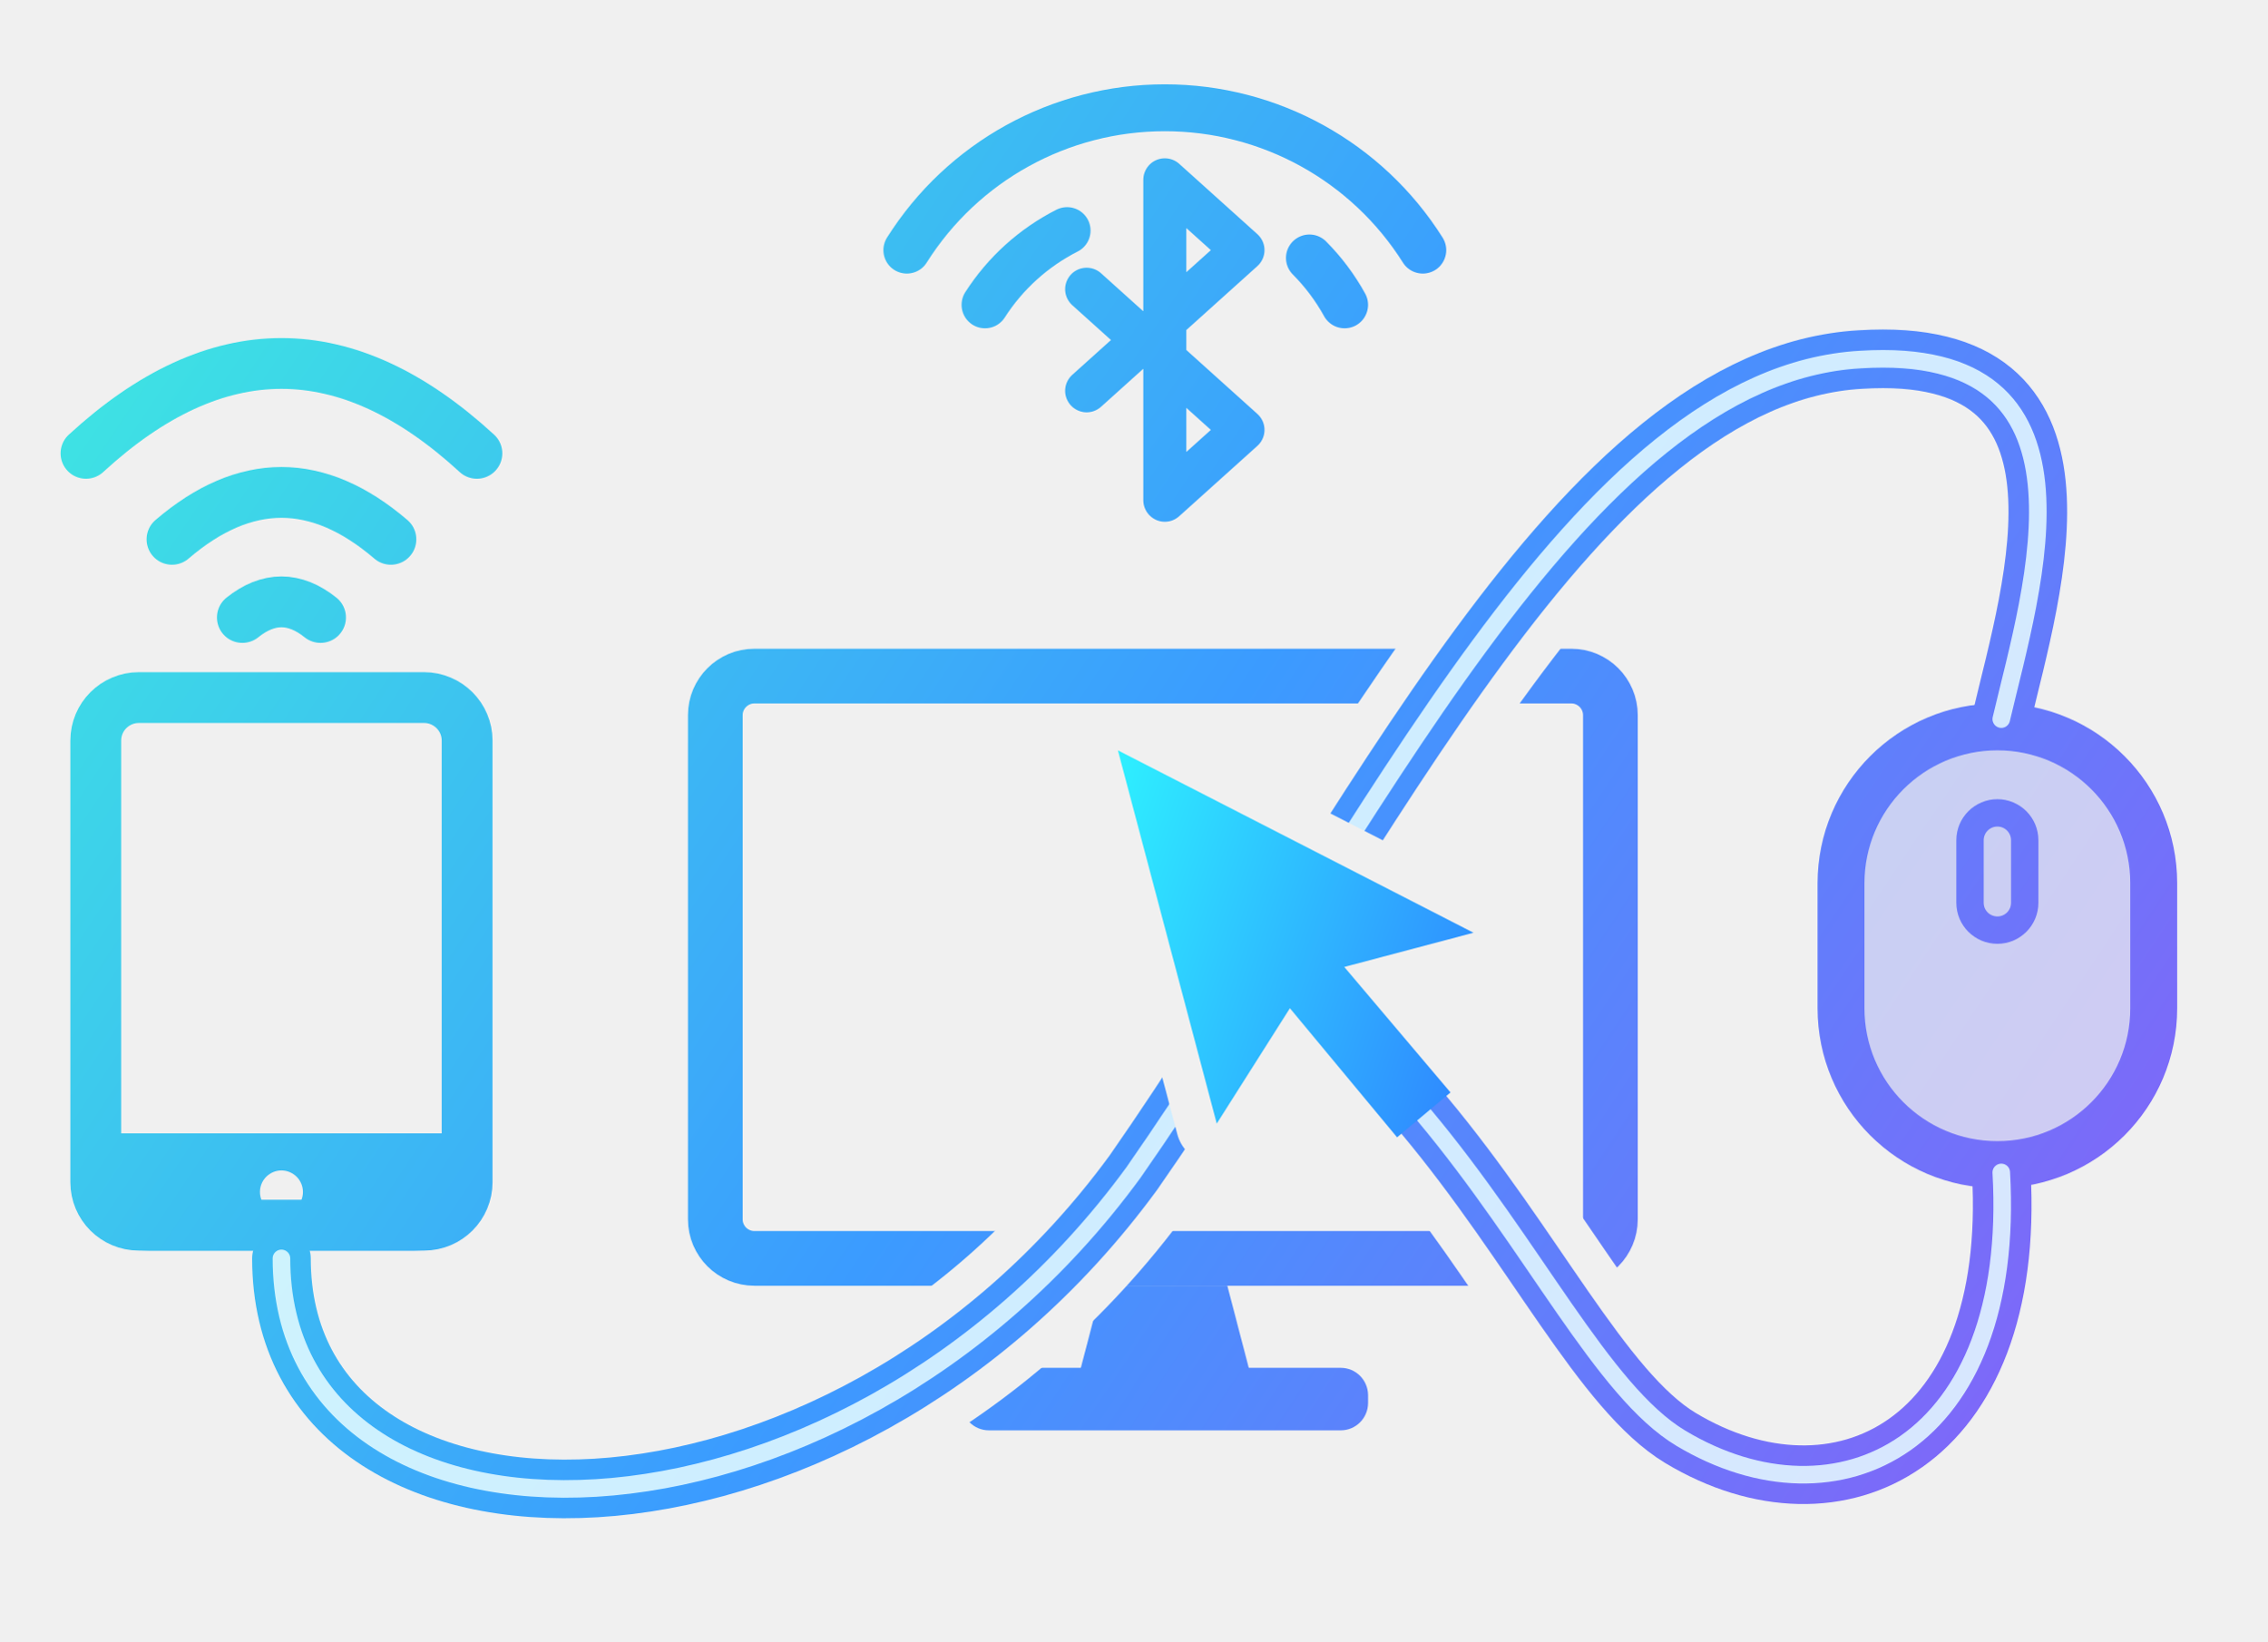
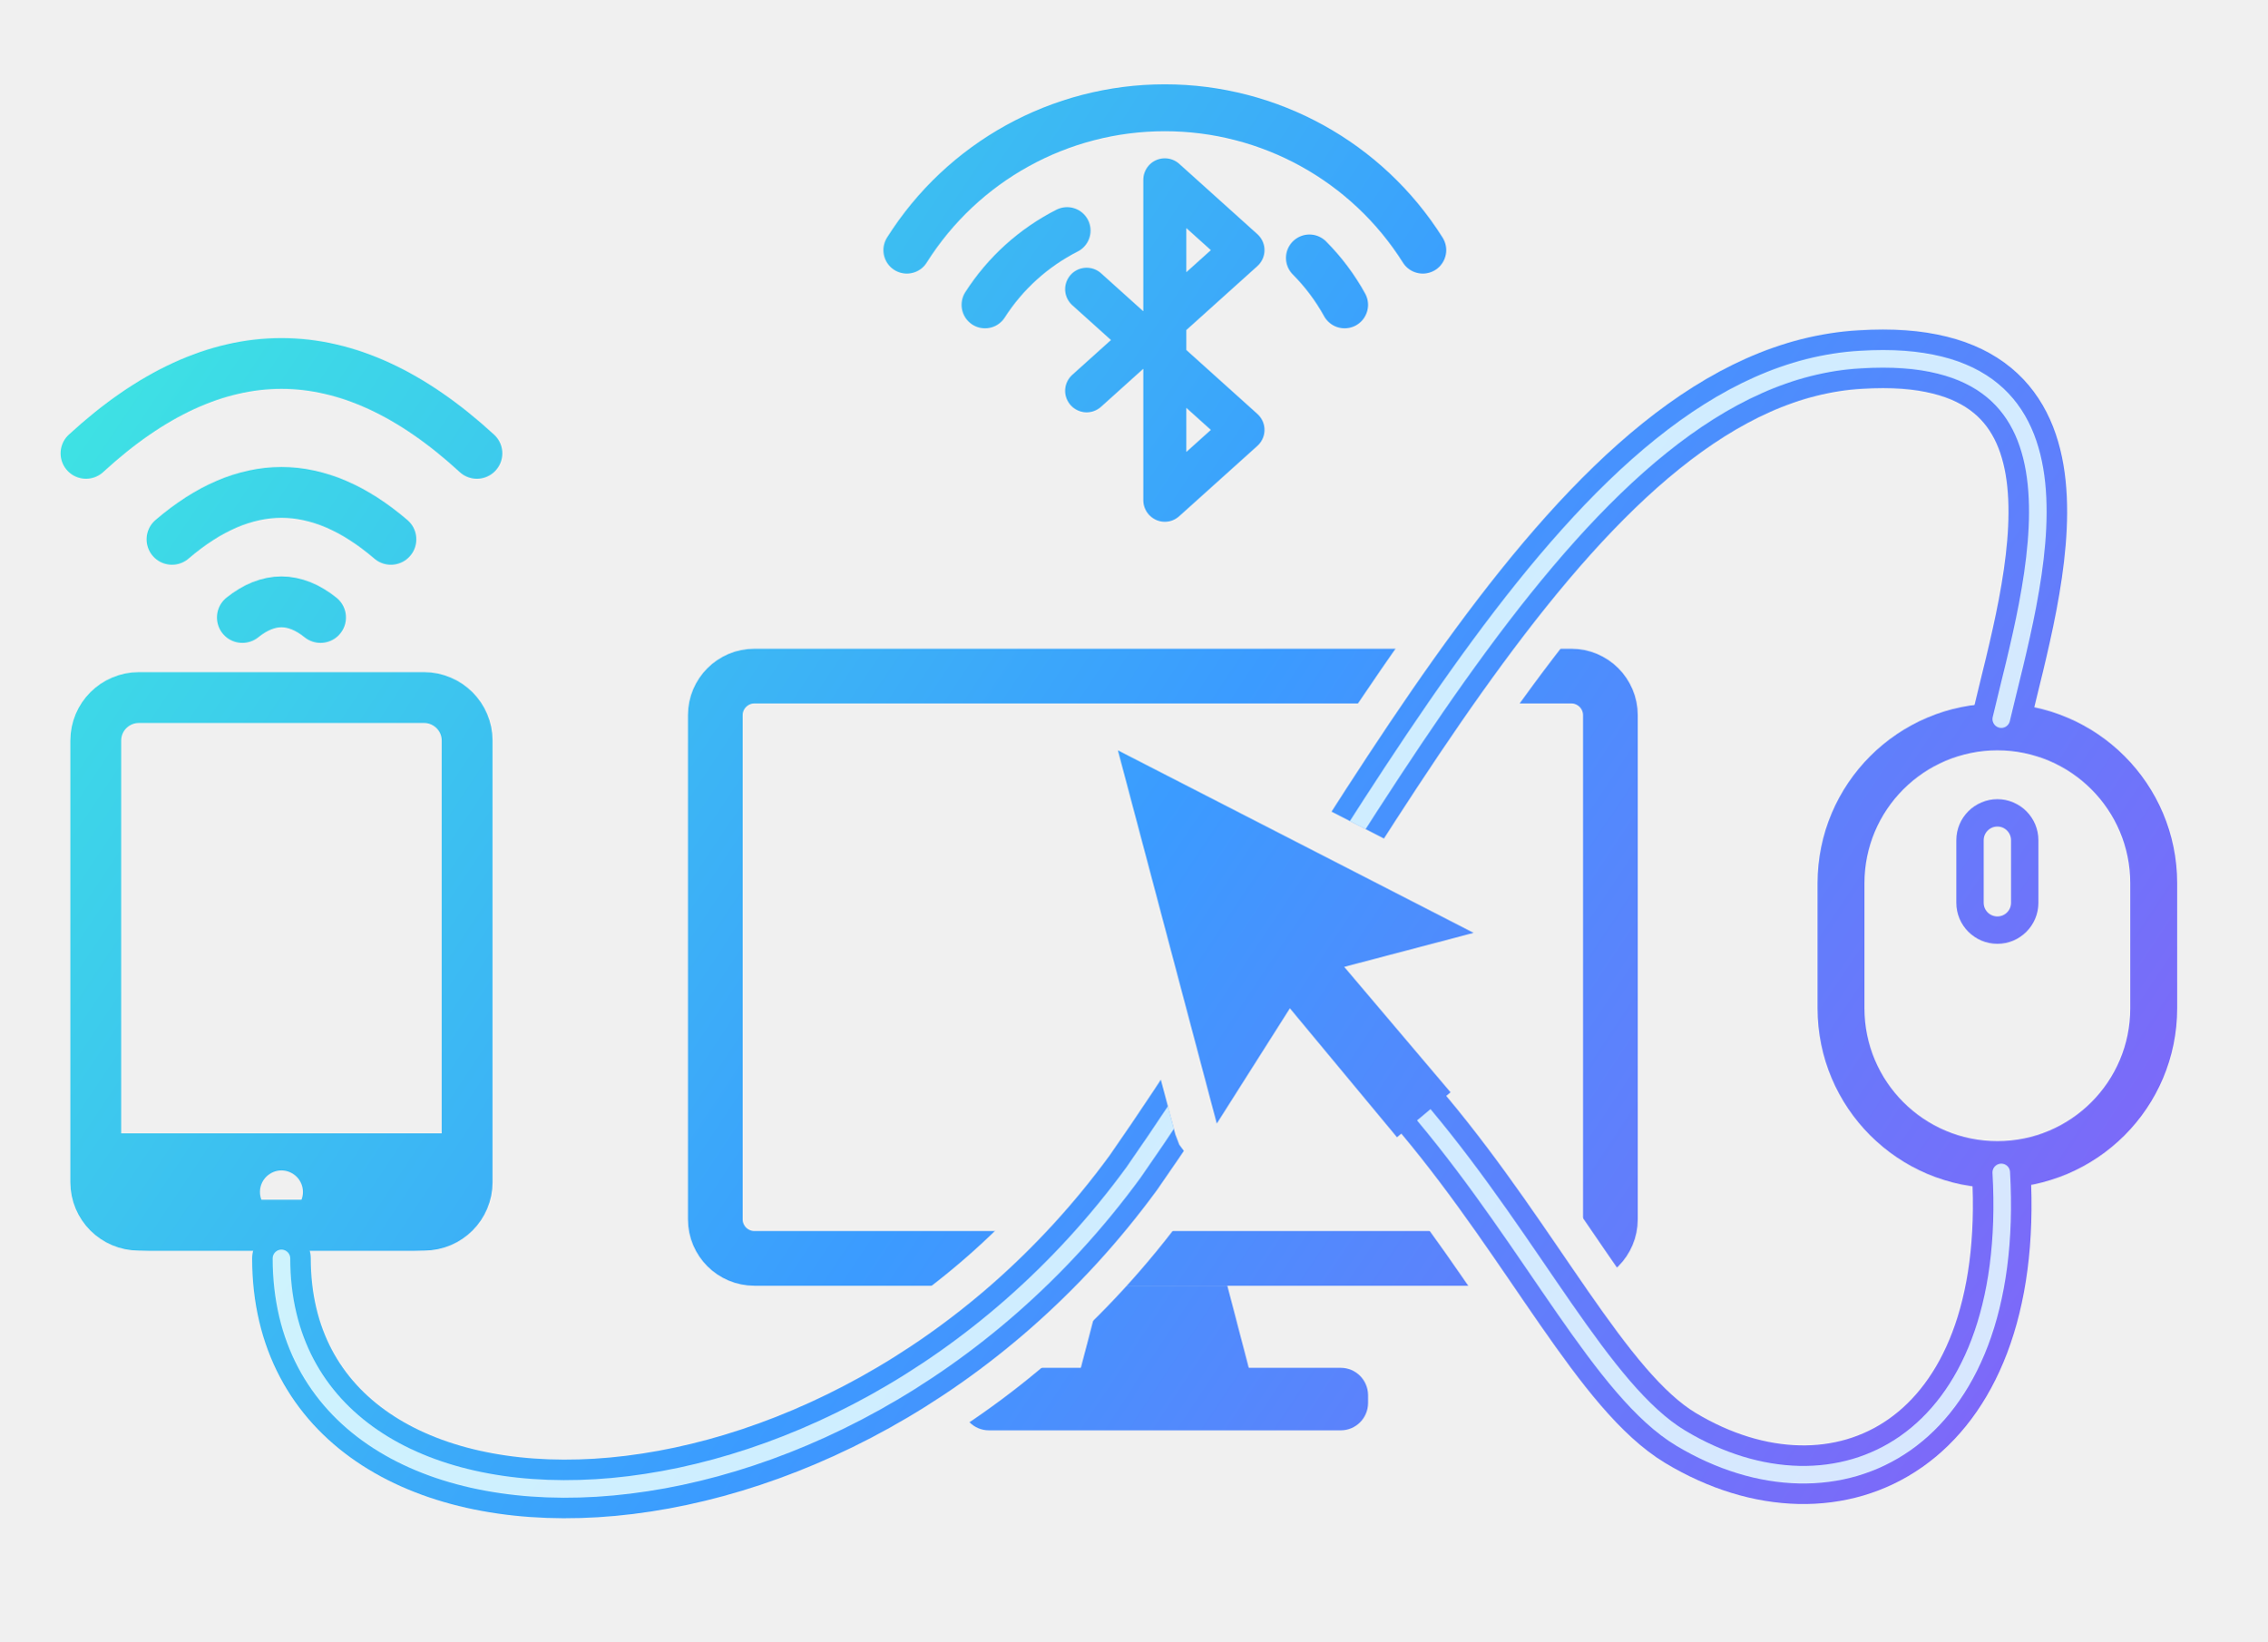
<svg xmlns="http://www.w3.org/2000/svg" viewBox="0 0 580 420" width="580" height="420">
  <defs>
    <linearGradient id="g" gradientUnits="userSpaceOnUse" x1="20" y1="40" x2="560" y2="400">
      <stop offset="0" stop-color="#3EEBE0" />
      <stop offset="0.5" stop-color="#3B9BFF" />
      <stop offset="1" stop-color="#8E5CF7" />
    </linearGradient>
-     <linearGradient id="cursor" x1="0" y1="0" x2="1" y2="1">
-       <stop offset="0" stop-color="#2EF0FF" />
-       <stop offset="1" stop-color="#2F7BFF" />
-     </linearGradient>
    <path id="cableA" d="M72 322C72 404 214 404 290 300C350 214 404 96 476 92C540 88 520 150 512 184" />
    <path id="cableB" d="M512 300C516 370 470 392 430 368C410 356 392.5 319 364.3 285.3" />
    <path id="rune" d="M278 74L318 110L298 128V46L318 64L278 100" />
-     <path id="arrow" d="M0 0V104L27 79L46 120L63 112L44 72L80 72Z" transform="translate(286 192) rotate(-14.83) scale(0.95)" />
+     <path id="arrow" d="M286.0 192.0L311.3 287.5L330.0 258.0L357.4 291.0L371.1 279.5L343.9 247.4L377.0 238.7Z" />
    <mask id="monitorMask" maskUnits="userSpaceOnUse" x="0" y="0" width="580" height="420">
      <rect x="0" y="0" width="580" height="420" fill="#fff" />
      <use href="#cableA" fill="none" stroke="#000" stroke-width="34" />
      <use href="#cableB" fill="none" stroke="#000" stroke-width="34" />
    </mask>
-     <mask id="cableMask" maskUnits="userSpaceOnUse" x="0" y="0" width="580" height="420">
-       <rect x="0" y="0" width="580" height="420" fill="#fff" />
-       <use href="#arrow" fill="#000" stroke="#000" stroke-width="22" stroke-linejoin="round" />
-     </mask>
+     <clipPath id="cursorGap" clipPathUnits="userSpaceOnUse">
+       <path clip-rule="evenodd" d="M0 0H580V420H0ZM291.0 182.2L288.4 181.3L285.6 181.0L282.8 181.5L280.3 182.6L278.1 184.4L276.4 186.6L275.4 189.2L275.0 192.0L275.4 194.8L300.7 290.3L301.7 292.9L303.4 295.2L305.7 296.9L308.2 298.1L311.0 298.5L313.8 298.2L316.5 297.2L318.8 295.6L320.6 293.4L331.2 276.7L348.9 298.0L351.1 300.0L353.6 301.3L356.4 302.0L359.3 301.8L362.0 301.0L364.5 299.4L378.2 287.9L380.1 285.8L381.4 283.2L382.1 280.4L381.9 277.6L381.1 274.8L379.5 272.4L363.6 253.6L379.8 249.3L382.5 248.2L384.8 246.4L386.6 244.1L387.7 241.3L388.0 238.4L387.5 235.5L386.3 232.8L384.4 230.6L382.0 228.9Z" />
+     </clipPath>
  </defs>
  <g fill="none" stroke="url(#g)" stroke-width="13" stroke-linejoin="round">
    <rect x="24.5" y="178.5" width="95" height="135" rx="11" />
  </g>
  <path d="M24 290H120V306Q120 320 106 320H38Q24 320 24 306ZM66.5 305a5.5 5.5 0 1 0 11 0a5.5 5.5 0 1 0-11 0Z" fill="url(#g)" fill-rule="evenodd" />
  <g fill="none" stroke="url(#g)" stroke-width="13" stroke-linecap="round">
    <path d="M22 116Q72 70 122 116" />
    <path d="M44 138Q72 114 100 138" />
    <path d="M62 158Q72 150 82 158" />
  </g>
  <g mask="url(#monitorMask)">
    <rect x="183" y="173" width="229" height="149" rx="10" fill="none" stroke="url(#g)" stroke-width="14" />
    <path d="M282 329H314L320 352H276Z" fill="url(#g)" />
    <rect x="246" y="350" width="104" height="16" rx="7" fill="url(#g)" />
  </g>
  <g fill="none" stroke="url(#g)" stroke-width="12" stroke-linecap="round">
    <path d="M232 64A78 78 0 0 1 364 64" />
    <path d="M252 78A54 54 0 0 1 273 59" />
    <path d="M335 66A54 54 0 0 1 344 78" />
  </g>
  <use href="#rune" fill="none" stroke="url(#g)" stroke-width="11" stroke-linecap="round" stroke-linejoin="round" />
-   <rect x="471" y="186" width="80" height="112" rx="40" fill="url(#g)" fill-opacity="0.28" stroke="url(#g)" stroke-width="12" />
+   <rect x="471" y="186" width="80" height="112" rx="40" fill="none" stroke="url(#g)" stroke-width="12" />
  <rect x="504" y="208" width="14" height="30" rx="7" fill="none" stroke="url(#g)" stroke-width="7" />
-   <g mask="url(#cableMask)" fill="none" stroke-linecap="round">
+   <g clip-path="url(#cursorGap)" fill="none" stroke-linecap="round">
    <use href="#cableA" stroke="url(#g)" stroke-width="15" />
    <use href="#cableA" stroke="#E8FDFF" stroke-opacity="0.85" stroke-width="4.5" />
  </g>
  <g fill="none" stroke-linecap="round">
    <use href="#cableB" stroke="url(#g)" stroke-width="15" />
    <use href="#cableB" stroke="#E8FDFF" stroke-opacity="0.85" stroke-width="4.5" />
  </g>
-   <use href="#arrow" fill="url(#cursor)" />
+   <use href="#arrow" fill="url(#g)" />
</svg>
